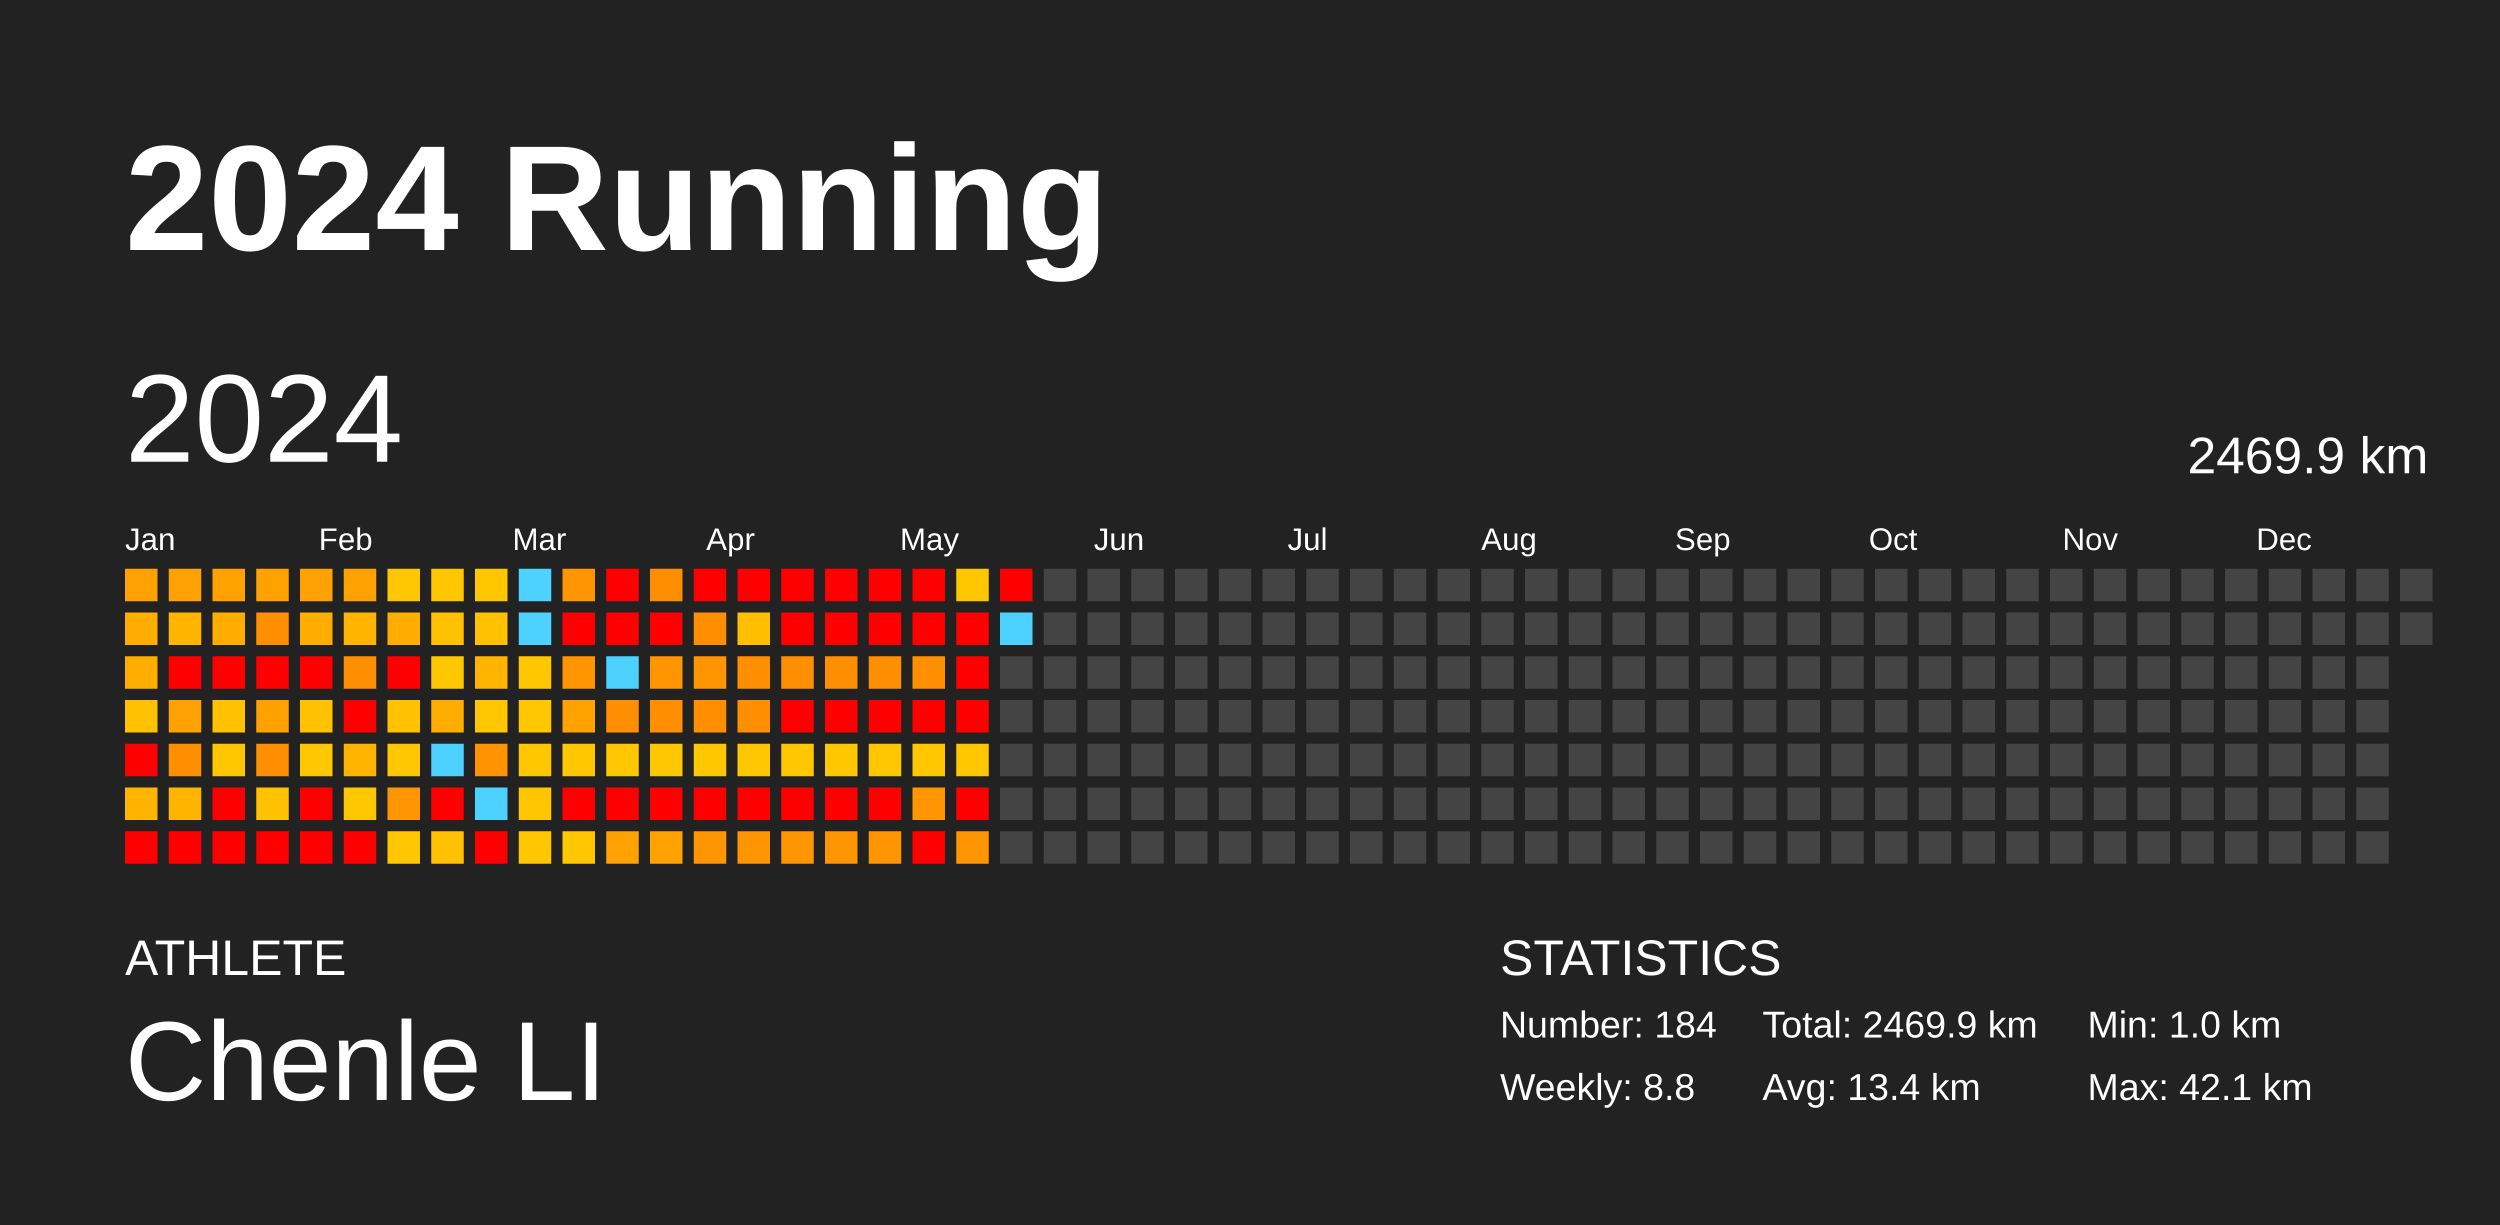
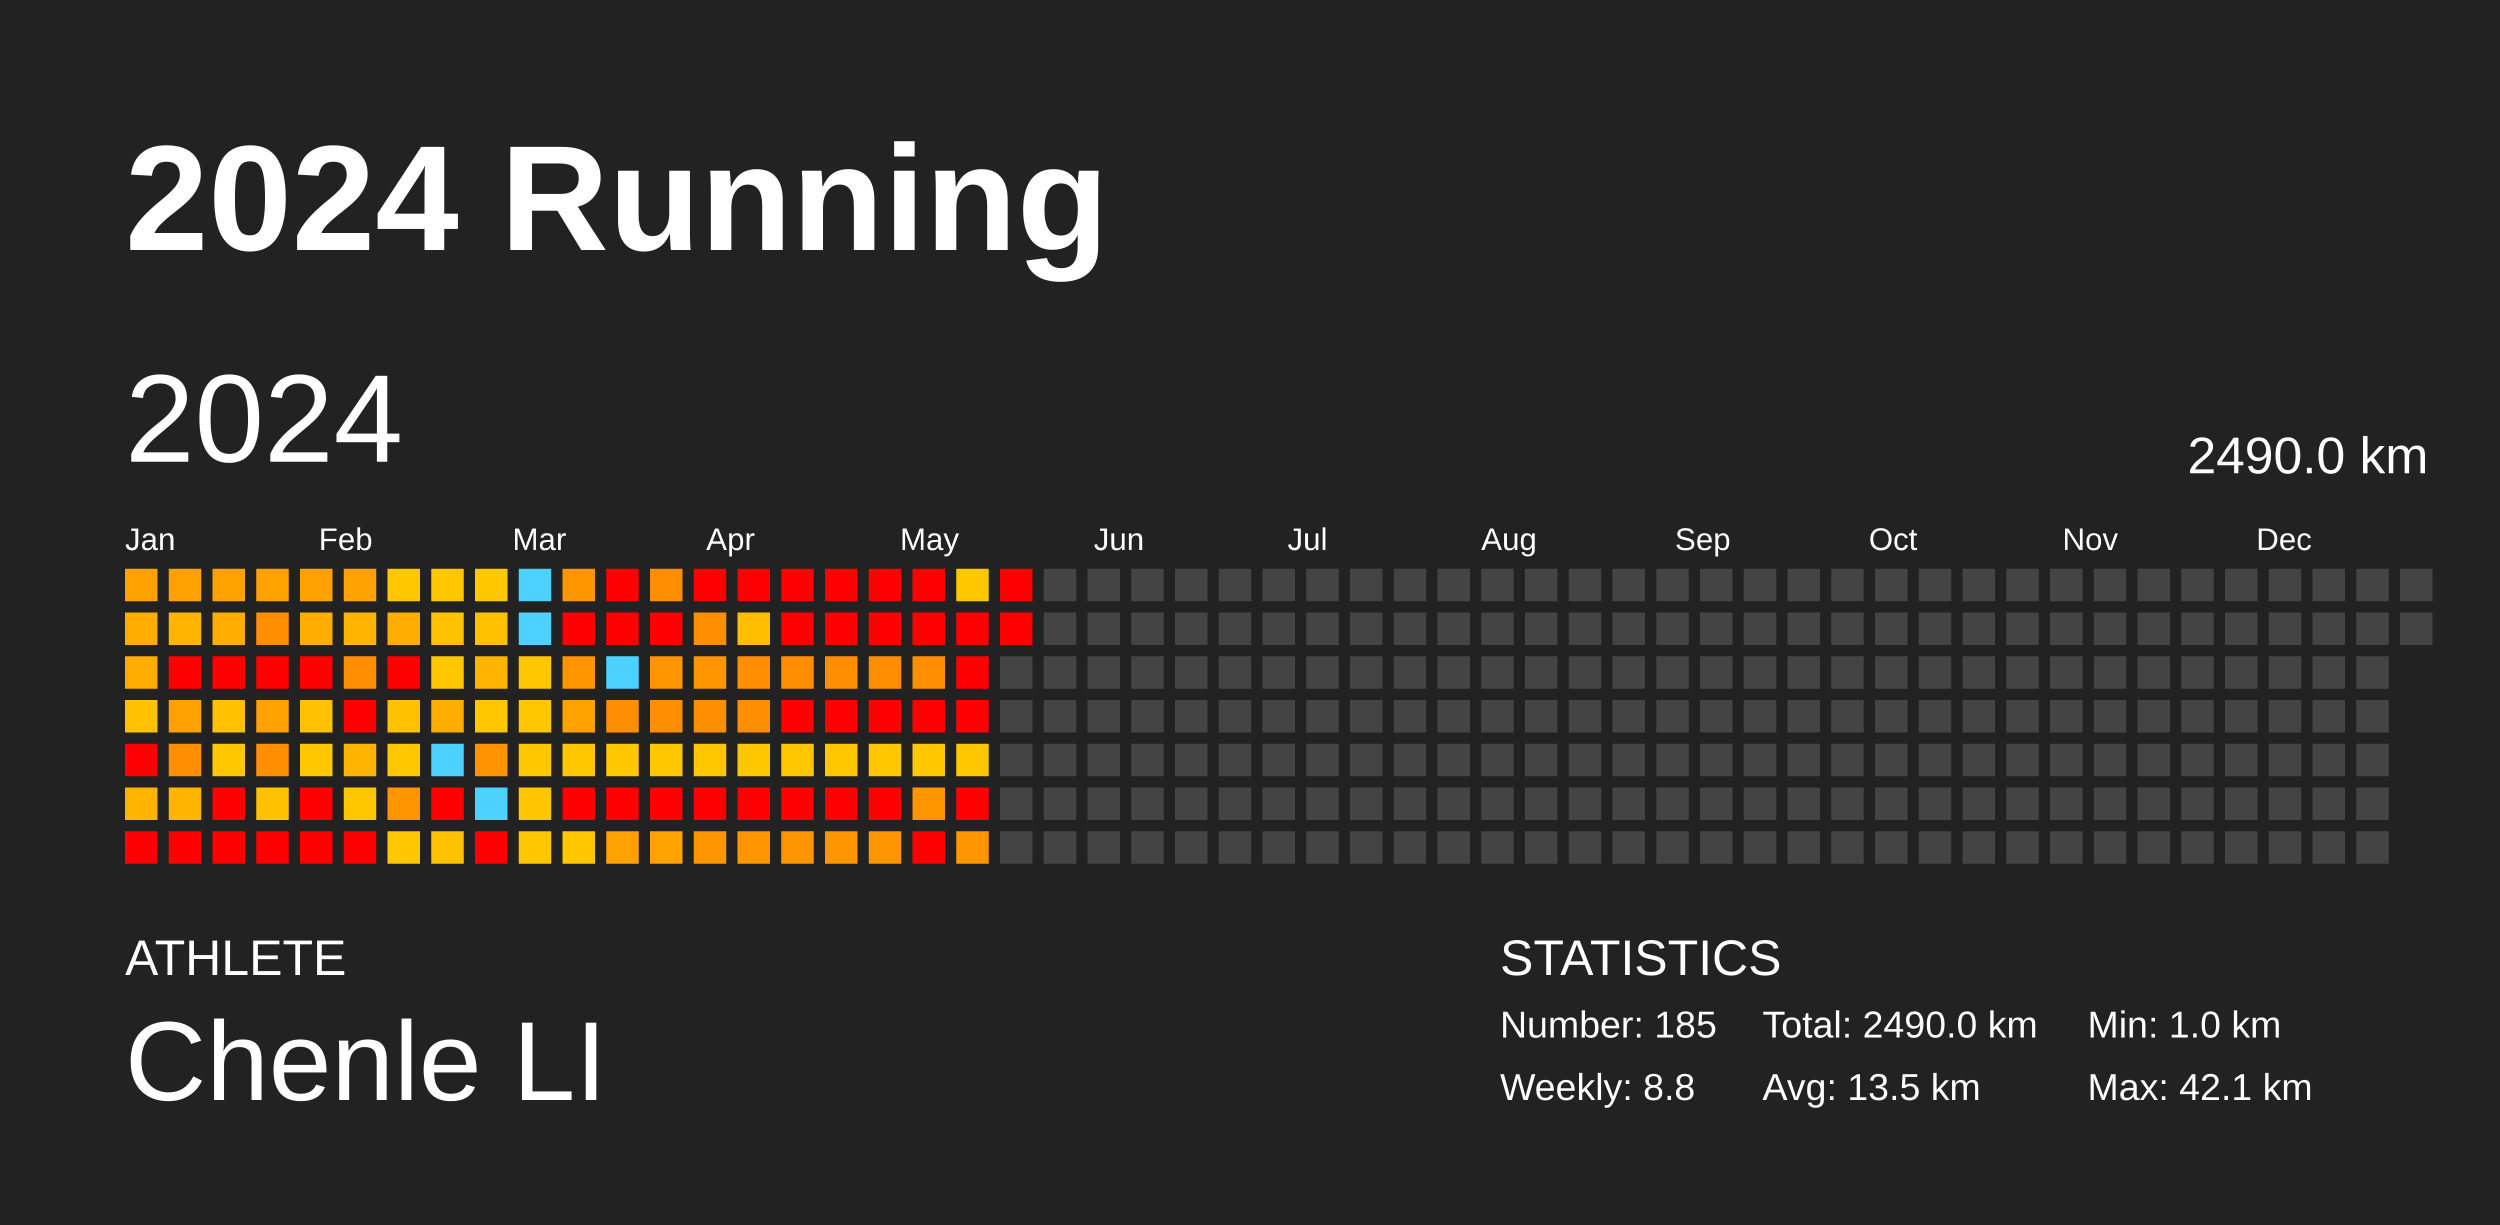
<svg xmlns="http://www.w3.org/2000/svg" baseProfile="full" height="98mm" version="1.1" viewBox="0,0,200,98" width="200mm">
  <defs />
  <rect fill="#222222" height="98" width="200" x="0" y="0" />
  <text fill="#FFFFFF" style="font-size:12px; font-family:Arial; font-weight:bold;" x="10" y="20">2024 Running</text>
  <text fill="#FFFFFF" style="font-size:4px; font-family:Arial" x="10" y="78">ATHLETE</text>
  <text fill="#FFFFFF" style="font-size:9px; font-family:Arial" x="10" y="88">Chenle LI</text>
  <text fill="#FFFFFF" style="font-size:4px; font-family:Arial" x="120" y="78">STATISTICS</text>
-   <text fill="#FFFFFF" style="font-size:3px; font-family:Arial" x="120" y="83">Number: 184</text>
+   <text fill="#FFFFFF" style="font-size:3px; font-family:Arial" x="120" y="83">Number: 185</text>
  <text fill="#FFFFFF" style="font-size:3px; font-family:Arial" x="120" y="88">Weekly: 8.8</text>
-   <text fill="#FFFFFF" style="font-size:3px; font-family:Arial" x="141" y="83">Total: 2469.9 km</text>
-   <text fill="#FFFFFF" style="font-size:3px; font-family:Arial" x="141" y="88">Avg: 13.4 km</text>
+   <text fill="#FFFFFF" style="font-size:3px; font-family:Arial" x="141" y="83">Total: 2490.0 km</text>
+   <text fill="#FFFFFF" style="font-size:3px; font-family:Arial" x="141" y="88">Avg: 13.5 km</text>
  <text fill="#FFFFFF" style="font-size:3px; font-family:Arial" x="167" y="83">Min: 1.0 km</text>
  <text fill="#FFFFFF" style="font-size:3px; font-family:Arial" x="167" y="88">Max: 42.1 km</text>
  <text dominant-baseline="hanging" fill="#FFFFFF" style="font-size:10.0px; font-family:Arial;" x="10" y="30">2024</text>
-   <text dominant-baseline="hanging" fill="#FFFFFF" style="font-size:4.125px; font-family:Arial;" x="175" y="35">2469.9 km</text>
+   <text dominant-baseline="hanging" fill="#FFFFFF" style="font-size:4.125px; font-family:Arial;" x="175" y="35">2490.0 km</text>
  <text fill="#FFFFFF" style="font-size:2.5px; font-family:Arial" x="10.0" y="44">Jan</text>
  <text fill="#FFFFFF" style="font-size:2.5px; font-family:Arial" x="25.5" y="44">Feb</text>
  <text fill="#FFFFFF" style="font-size:2.5px; font-family:Arial" x="41.0" y="44">Mar</text>
  <text fill="#FFFFFF" style="font-size:2.5px; font-family:Arial" x="56.5" y="44">Apr</text>
  <text fill="#FFFFFF" style="font-size:2.5px; font-family:Arial" x="72.0" y="44">May</text>
  <text fill="#FFFFFF" style="font-size:2.5px; font-family:Arial" x="87.5" y="44">Jun</text>
  <text fill="#FFFFFF" style="font-size:2.5px; font-family:Arial" x="103.0" y="44">Jul</text>
  <text fill="#FFFFFF" style="font-size:2.5px; font-family:Arial" x="118.5" y="44">Aug</text>
  <text fill="#FFFFFF" style="font-size:2.5px; font-family:Arial" x="134.0" y="44">Sep</text>
  <text fill="#FFFFFF" style="font-size:2.5px; font-family:Arial" x="149.5" y="44">Oct</text>
  <text fill="#FFFFFF" style="font-size:2.5px; font-family:Arial" x="165.0" y="44">Nov</text>
  <text fill="#FFFFFF" style="font-size:2.5px; font-family:Arial" x="180.5" y="44">Dec</text>
  <rect fill="#ffa100" height="2.6" width="2.6" x="10.0" y="45.5" />
  <rect fill="#ffae00" height="2.6" width="2.6" x="10.0" y="49.0" />
  <rect fill="#ffae00" height="2.6" width="2.6" x="10.0" y="52.5" />
  <rect fill="#ffc100" height="2.6" width="2.6" x="10.0" y="56.0" />
  <rect fill="red" height="2.6" width="2.6" x="10.0" y="59.5" />
  <rect fill="#ffb400" height="2.6" width="2.6" x="10.0" y="63.0" />
  <rect fill="red" height="2.6" width="2.6" x="10.0" y="66.5" />
  <rect fill="#ffa100" height="2.6" width="2.6" x="13.5" y="45.5" />
  <rect fill="#ffb400" height="2.6" width="2.6" x="13.5" y="49.0" />
  <rect fill="red" height="2.6" width="2.6" x="13.5" y="52.5" />
  <rect fill="#ffa100" height="2.6" width="2.6" x="13.5" y="56.0" />
  <rect fill="#ff8f00" height="2.6" width="2.6" x="13.5" y="59.5" />
  <rect fill="#ffb400" height="2.6" width="2.6" x="13.5" y="63.0" />
  <rect fill="red" height="2.6" width="2.6" x="13.5" y="66.5" />
  <rect fill="#ffa200" height="2.6" width="2.6" x="17.0" y="45.5" />
  <rect fill="#ffae00" height="2.6" width="2.6" x="17.0" y="49.0" />
  <rect fill="red" height="2.6" width="2.6" x="17.0" y="52.5" />
  <rect fill="#ffc100" height="2.6" width="2.6" x="17.0" y="56.0" />
  <rect fill="#ffc700" height="2.6" width="2.6" x="17.0" y="59.5" />
  <rect fill="red" height="2.6" width="2.6" x="17.0" y="63.0" />
  <rect fill="red" height="2.6" width="2.6" x="17.0" y="66.5" />
  <rect fill="#ffa200" height="2.6" width="2.6" x="20.5" y="45.5" />
  <rect fill="#ff8f00" height="2.6" width="2.6" x="20.5" y="49.0" />
  <rect fill="red" height="2.6" width="2.6" x="20.5" y="52.5" />
  <rect fill="#ffa100" height="2.6" width="2.6" x="20.5" y="56.0" />
  <rect fill="#ff8f00" height="2.6" width="2.6" x="20.5" y="59.5" />
  <rect fill="#ffc100" height="2.6" width="2.6" x="20.5" y="63.0" />
  <rect fill="red" height="2.6" width="2.6" x="20.5" y="66.5" />
  <rect fill="#ffa100" height="2.6" width="2.6" x="24.0" y="45.5" />
  <rect fill="#ffae00" height="2.6" width="2.6" x="24.0" y="49.0" />
  <rect fill="red" height="2.6" width="2.6" x="24.0" y="52.5" />
  <rect fill="#ffc100" height="2.6" width="2.6" x="24.0" y="56.0" />
  <rect fill="#ffc700" height="2.6" width="2.6" x="24.0" y="59.5" />
  <rect fill="red" height="2.6" width="2.6" x="24.0" y="63.0" />
  <rect fill="red" height="2.6" width="2.6" x="24.0" y="66.5" />
  <rect fill="#ffa100" height="2.6" width="2.6" x="27.5" y="45.5" />
  <rect fill="#ffb400" height="2.6" width="2.6" x="27.5" y="49.0" />
  <rect fill="#ff8f00" height="2.6" width="2.6" x="27.5" y="52.5" />
  <rect fill="red" height="2.6" width="2.6" x="27.5" y="56.0" />
  <rect fill="#ffb400" height="2.6" width="2.6" x="27.5" y="59.5" />
  <rect fill="#ffc700" height="2.6" width="2.6" x="27.5" y="63.0" />
  <rect fill="red" height="2.6" width="2.6" x="27.5" y="66.5" />
  <rect fill="#ffc700" height="2.6" width="2.6" x="31.0" y="45.5" />
  <rect fill="#ffae00" height="2.6" width="2.6" x="31.0" y="49.0" />
  <rect fill="red" height="2.6" width="2.6" x="31.0" y="52.5" />
  <rect fill="#ffc100" height="2.6" width="2.6" x="31.0" y="56.0" />
  <rect fill="#ffc700" height="2.6" width="2.6" x="31.0" y="59.5" />
  <rect fill="#ff9500" height="2.6" width="2.6" x="31.0" y="63.0" />
  <rect fill="#ffc700" height="2.6" width="2.6" x="31.0" y="66.5" />
  <rect fill="#ffc700" height="2.6" width="2.6" x="34.5" y="45.5" />
  <rect fill="#ffc100" height="2.6" width="2.6" x="34.5" y="49.0" />
  <rect fill="#ffc700" height="2.6" width="2.6" x="34.5" y="52.5" />
  <rect fill="#ffae00" height="2.6" width="2.6" x="34.5" y="56.0" />
  <rect fill="#4dd2ff" height="2.6" width="2.6" x="34.5" y="59.5" />
  <rect fill="red" height="2.6" width="2.6" x="34.5" y="63.0" />
  <rect fill="#ffc100" height="2.6" width="2.6" x="34.5" y="66.5" />
  <rect fill="#ffc700" height="2.6" width="2.6" x="38.0" y="45.5" />
  <rect fill="#ffc100" height="2.6" width="2.6" x="38.0" y="49.0" />
  <rect fill="#ffb400" height="2.6" width="2.6" x="38.0" y="52.5" />
  <rect fill="#ffc700" height="2.6" width="2.6" x="38.0" y="56.0" />
  <rect fill="#ff9300" height="2.6" width="2.6" x="38.0" y="59.5" />
  <rect fill="#4dd2ff" height="2.6" width="2.6" x="38.0" y="63.0" />
  <rect fill="red" height="2.6" width="2.6" x="38.0" y="66.5" />
  <rect fill="#4dd2ff" height="2.6" width="2.6" x="41.5" y="45.5" />
  <rect fill="#4dd2ff" height="2.6" width="2.6" x="41.5" y="49.0" />
  <rect fill="#ffc700" height="2.6" width="2.6" x="41.5" y="52.5" />
  <rect fill="#ffc700" height="2.6" width="2.6" x="41.5" y="56.0" />
  <rect fill="#ffc700" height="2.6" width="2.6" x="41.5" y="59.5" />
  <rect fill="#ffc600" height="2.6" width="2.6" x="41.5" y="63.0" />
  <rect fill="#ffc700" height="2.6" width="2.6" x="41.5" y="66.5" />
  <rect fill="#ff9500" height="2.6" width="2.6" x="45.0" y="45.5" />
  <rect fill="red" height="2.6" width="2.6" x="45.0" y="49.0" />
  <rect fill="#ff9500" height="2.6" width="2.6" x="45.0" y="52.5" />
  <rect fill="#ffa200" height="2.6" width="2.6" x="45.0" y="56.0" />
  <rect fill="#ffc700" height="2.6" width="2.6" x="45.0" y="59.5" />
  <rect fill="red" height="2.6" width="2.6" x="45.0" y="63.0" />
  <rect fill="#ffc700" height="2.6" width="2.6" x="45.0" y="66.5" />
  <rect fill="red" height="2.6" width="2.6" x="48.5" y="45.5" />
  <rect fill="red" height="2.6" width="2.6" x="48.5" y="49.0" />
  <rect fill="#4dd2ff" height="2.6" width="2.6" x="48.5" y="52.5" />
  <rect fill="#ff8f00" height="2.6" width="2.6" x="48.5" y="56.0" />
  <rect fill="#ffc700" height="2.6" width="2.6" x="48.5" y="59.5" />
  <rect fill="red" height="2.6" width="2.6" x="48.5" y="63.0" />
  <rect fill="#ffa100" height="2.6" width="2.6" x="48.5" y="66.5" />
  <rect fill="#ff8d00" height="2.6" width="2.6" x="52.0" y="45.5" />
  <rect fill="red" height="2.6" width="2.6" x="52.0" y="49.0" />
  <rect fill="#ff9500" height="2.6" width="2.6" x="52.0" y="52.5" />
  <rect fill="#ff8e00" height="2.6" width="2.6" x="52.0" y="56.0" />
  <rect fill="#ffc700" height="2.6" width="2.6" x="52.0" y="59.5" />
  <rect fill="red" height="2.6" width="2.6" x="52.0" y="63.0" />
  <rect fill="#ffa200" height="2.6" width="2.6" x="52.0" y="66.5" />
  <rect fill="red" height="2.6" width="2.6" x="55.5" y="45.5" />
  <rect fill="#ff8e00" height="2.6" width="2.6" x="55.5" y="49.0" />
  <rect fill="#ff9500" height="2.6" width="2.6" x="55.5" y="52.5" />
  <rect fill="#ff8f00" height="2.6" width="2.6" x="55.5" y="56.0" />
  <rect fill="#ffc700" height="2.6" width="2.6" x="55.5" y="59.5" />
  <rect fill="red" height="2.6" width="2.6" x="55.5" y="63.0" />
  <rect fill="#ff9500" height="2.6" width="2.6" x="55.5" y="66.5" />
  <rect fill="red" height="2.6" width="2.6" x="59.0" y="45.5" />
  <rect fill="#ffbe00" height="2.6" width="2.6" x="59.0" y="49.0" />
  <rect fill="#ff8f00" height="2.6" width="2.6" x="59.0" y="52.5" />
  <rect fill="#ff8e00" height="2.6" width="2.6" x="59.0" y="56.0" />
  <rect fill="#ffc700" height="2.6" width="2.6" x="59.0" y="59.5" />
  <rect fill="red" height="2.6" width="2.6" x="59.0" y="63.0" />
  <rect fill="#ff9500" height="2.6" width="2.6" x="59.0" y="66.5" />
  <rect fill="red" height="2.6" width="2.6" x="62.5" y="45.5" />
  <rect fill="red" height="2.6" width="2.6" x="62.5" y="49.0" />
  <rect fill="#ff8f00" height="2.6" width="2.6" x="62.5" y="52.5" />
  <rect fill="red" height="2.6" width="2.6" x="62.5" y="56.0" />
  <rect fill="#ffc700" height="2.6" width="2.6" x="62.5" y="59.5" />
  <rect fill="red" height="2.6" width="2.6" x="62.5" y="63.0" />
  <rect fill="#ff9500" height="2.6" width="2.6" x="62.5" y="66.5" />
  <rect fill="red" height="2.6" width="2.6" x="66.0" y="45.5" />
  <rect fill="red" height="2.6" width="2.6" x="66.0" y="49.0" />
  <rect fill="#ff8f00" height="2.6" width="2.6" x="66.0" y="52.5" />
  <rect fill="red" height="2.6" width="2.6" x="66.0" y="56.0" />
  <rect fill="#ffc700" height="2.6" width="2.6" x="66.0" y="59.5" />
  <rect fill="red" height="2.6" width="2.6" x="66.0" y="63.0" />
  <rect fill="#ff9500" height="2.6" width="2.6" x="66.0" y="66.5" />
  <rect fill="red" height="2.6" width="2.6" x="69.5" y="45.5" />
  <rect fill="red" height="2.6" width="2.6" x="69.5" y="49.0" />
  <rect fill="#ff8f00" height="2.6" width="2.6" x="69.5" y="52.5" />
  <rect fill="red" height="2.6" width="2.6" x="69.5" y="56.0" />
  <rect fill="#ffc700" height="2.6" width="2.6" x="69.5" y="59.5" />
  <rect fill="red" height="2.6" width="2.6" x="69.5" y="63.0" />
  <rect fill="#ff9500" height="2.6" width="2.6" x="69.5" y="66.5" />
  <rect fill="red" height="2.6" width="2.6" x="73.0" y="45.5" />
  <rect fill="red" height="2.6" width="2.6" x="73.0" y="49.0" />
  <rect fill="#ff8f00" height="2.6" width="2.6" x="73.0" y="52.5" />
  <rect fill="red" height="2.6" width="2.6" x="73.0" y="56.0" />
  <rect fill="#ffc700" height="2.6" width="2.6" x="73.0" y="59.5" />
  <rect fill="#ff9500" height="2.6" width="2.6" x="73.0" y="63.0" />
  <rect fill="red" height="2.6" width="2.6" x="73.0" y="66.5" />
  <rect fill="#ffc700" height="2.6" width="2.6" x="76.5" y="45.5" />
  <rect fill="red" height="2.6" width="2.6" x="76.5" y="49.0" />
  <rect fill="red" height="2.6" width="2.6" x="76.5" y="52.5" />
  <rect fill="red" height="2.6" width="2.6" x="76.5" y="56.0" />
  <rect fill="#ffc700" height="2.6" width="2.6" x="76.5" y="59.5" />
  <rect fill="red" height="2.6" width="2.6" x="76.5" y="63.0" />
  <rect fill="#ff9500" height="2.6" width="2.6" x="76.5" y="66.5" />
  <rect fill="red" height="2.6" width="2.6" x="80.0" y="45.5" />
-   <rect fill="#4dd2ff" height="2.6" width="2.6" x="80.0" y="49.0" />
+   <rect fill="red" height="2.6" width="2.6" x="80.0" y="49.0" />
  <rect fill="#444444" height="2.6" width="2.6" x="80.0" y="52.5" />
  <rect fill="#444444" height="2.6" width="2.6" x="80.0" y="56.0" />
  <rect fill="#444444" height="2.6" width="2.6" x="80.0" y="59.5" />
  <rect fill="#444444" height="2.6" width="2.6" x="80.0" y="63.0" />
  <rect fill="#444444" height="2.6" width="2.6" x="80.0" y="66.5" />
  <rect fill="#444444" height="2.6" width="2.6" x="83.5" y="45.5" />
  <rect fill="#444444" height="2.6" width="2.6" x="83.5" y="49.0" />
  <rect fill="#444444" height="2.6" width="2.6" x="83.5" y="52.5" />
  <rect fill="#444444" height="2.6" width="2.6" x="83.5" y="56.0" />
  <rect fill="#444444" height="2.6" width="2.6" x="83.5" y="59.5" />
  <rect fill="#444444" height="2.6" width="2.6" x="83.5" y="63.0" />
  <rect fill="#444444" height="2.6" width="2.6" x="83.5" y="66.5" />
  <rect fill="#444444" height="2.6" width="2.6" x="87.0" y="45.5" />
  <rect fill="#444444" height="2.6" width="2.6" x="87.0" y="49.0" />
  <rect fill="#444444" height="2.6" width="2.6" x="87.0" y="52.5" />
  <rect fill="#444444" height="2.6" width="2.6" x="87.0" y="56.0" />
  <rect fill="#444444" height="2.6" width="2.6" x="87.0" y="59.5" />
  <rect fill="#444444" height="2.6" width="2.6" x="87.0" y="63.0" />
  <rect fill="#444444" height="2.6" width="2.6" x="87.0" y="66.5" />
  <rect fill="#444444" height="2.6" width="2.6" x="90.5" y="45.5" />
  <rect fill="#444444" height="2.6" width="2.6" x="90.5" y="49.0" />
  <rect fill="#444444" height="2.6" width="2.6" x="90.5" y="52.5" />
  <rect fill="#444444" height="2.6" width="2.6" x="90.5" y="56.0" />
  <rect fill="#444444" height="2.6" width="2.6" x="90.5" y="59.5" />
  <rect fill="#444444" height="2.6" width="2.6" x="90.5" y="63.0" />
  <rect fill="#444444" height="2.6" width="2.6" x="90.5" y="66.5" />
  <rect fill="#444444" height="2.6" width="2.6" x="94.0" y="45.5" />
  <rect fill="#444444" height="2.6" width="2.6" x="94.0" y="49.0" />
  <rect fill="#444444" height="2.6" width="2.6" x="94.0" y="52.5" />
  <rect fill="#444444" height="2.6" width="2.6" x="94.0" y="56.0" />
  <rect fill="#444444" height="2.6" width="2.6" x="94.0" y="59.5" />
  <rect fill="#444444" height="2.6" width="2.6" x="94.0" y="63.0" />
  <rect fill="#444444" height="2.6" width="2.6" x="94.0" y="66.5" />
  <rect fill="#444444" height="2.6" width="2.6" x="97.5" y="45.5" />
  <rect fill="#444444" height="2.6" width="2.6" x="97.5" y="49.0" />
  <rect fill="#444444" height="2.6" width="2.6" x="97.5" y="52.5" />
  <rect fill="#444444" height="2.6" width="2.6" x="97.5" y="56.0" />
  <rect fill="#444444" height="2.6" width="2.6" x="97.5" y="59.5" />
  <rect fill="#444444" height="2.6" width="2.6" x="97.5" y="63.0" />
  <rect fill="#444444" height="2.6" width="2.6" x="97.5" y="66.5" />
  <rect fill="#444444" height="2.6" width="2.6" x="101.0" y="45.5" />
  <rect fill="#444444" height="2.6" width="2.6" x="101.0" y="49.0" />
  <rect fill="#444444" height="2.6" width="2.6" x="101.0" y="52.5" />
  <rect fill="#444444" height="2.6" width="2.6" x="101.0" y="56.0" />
  <rect fill="#444444" height="2.6" width="2.6" x="101.0" y="59.5" />
  <rect fill="#444444" height="2.6" width="2.6" x="101.0" y="63.0" />
  <rect fill="#444444" height="2.6" width="2.6" x="101.0" y="66.5" />
  <rect fill="#444444" height="2.6" width="2.6" x="104.5" y="45.5" />
  <rect fill="#444444" height="2.6" width="2.6" x="104.5" y="49.0" />
  <rect fill="#444444" height="2.6" width="2.6" x="104.5" y="52.5" />
  <rect fill="#444444" height="2.6" width="2.6" x="104.5" y="56.0" />
  <rect fill="#444444" height="2.6" width="2.6" x="104.5" y="59.5" />
  <rect fill="#444444" height="2.6" width="2.6" x="104.5" y="63.0" />
  <rect fill="#444444" height="2.6" width="2.6" x="104.5" y="66.5" />
  <rect fill="#444444" height="2.6" width="2.6" x="108.0" y="45.5" />
  <rect fill="#444444" height="2.6" width="2.6" x="108.0" y="49.0" />
  <rect fill="#444444" height="2.6" width="2.6" x="108.0" y="52.5" />
  <rect fill="#444444" height="2.6" width="2.6" x="108.0" y="56.0" />
  <rect fill="#444444" height="2.6" width="2.6" x="108.0" y="59.5" />
  <rect fill="#444444" height="2.6" width="2.6" x="108.0" y="63.0" />
  <rect fill="#444444" height="2.6" width="2.6" x="108.0" y="66.5" />
  <rect fill="#444444" height="2.6" width="2.6" x="111.5" y="45.5" />
  <rect fill="#444444" height="2.6" width="2.6" x="111.5" y="49.0" />
  <rect fill="#444444" height="2.6" width="2.6" x="111.5" y="52.5" />
  <rect fill="#444444" height="2.6" width="2.6" x="111.5" y="56.0" />
  <rect fill="#444444" height="2.6" width="2.6" x="111.5" y="59.5" />
  <rect fill="#444444" height="2.6" width="2.6" x="111.5" y="63.0" />
  <rect fill="#444444" height="2.6" width="2.6" x="111.5" y="66.5" />
  <rect fill="#444444" height="2.6" width="2.6" x="115.0" y="45.5" />
  <rect fill="#444444" height="2.6" width="2.6" x="115.0" y="49.0" />
  <rect fill="#444444" height="2.6" width="2.6" x="115.0" y="52.5" />
  <rect fill="#444444" height="2.6" width="2.6" x="115.0" y="56.0" />
  <rect fill="#444444" height="2.6" width="2.6" x="115.0" y="59.5" />
  <rect fill="#444444" height="2.6" width="2.6" x="115.0" y="63.0" />
  <rect fill="#444444" height="2.6" width="2.6" x="115.0" y="66.5" />
  <rect fill="#444444" height="2.6" width="2.6" x="118.5" y="45.5" />
  <rect fill="#444444" height="2.6" width="2.6" x="118.5" y="49.0" />
  <rect fill="#444444" height="2.6" width="2.6" x="118.5" y="52.5" />
  <rect fill="#444444" height="2.6" width="2.6" x="118.5" y="56.0" />
  <rect fill="#444444" height="2.6" width="2.6" x="118.5" y="59.5" />
  <rect fill="#444444" height="2.6" width="2.6" x="118.5" y="63.0" />
  <rect fill="#444444" height="2.6" width="2.6" x="118.5" y="66.5" />
  <rect fill="#444444" height="2.6" width="2.6" x="122.0" y="45.5" />
  <rect fill="#444444" height="2.6" width="2.6" x="122.0" y="49.0" />
  <rect fill="#444444" height="2.6" width="2.6" x="122.0" y="52.5" />
  <rect fill="#444444" height="2.6" width="2.6" x="122.0" y="56.0" />
  <rect fill="#444444" height="2.6" width="2.6" x="122.0" y="59.5" />
  <rect fill="#444444" height="2.6" width="2.6" x="122.0" y="63.0" />
  <rect fill="#444444" height="2.6" width="2.6" x="122.0" y="66.5" />
  <rect fill="#444444" height="2.6" width="2.6" x="125.5" y="45.5" />
  <rect fill="#444444" height="2.6" width="2.6" x="125.5" y="49.0" />
  <rect fill="#444444" height="2.6" width="2.6" x="125.5" y="52.5" />
  <rect fill="#444444" height="2.6" width="2.6" x="125.5" y="56.0" />
  <rect fill="#444444" height="2.6" width="2.6" x="125.5" y="59.5" />
  <rect fill="#444444" height="2.6" width="2.6" x="125.5" y="63.0" />
  <rect fill="#444444" height="2.6" width="2.6" x="125.5" y="66.5" />
  <rect fill="#444444" height="2.6" width="2.6" x="129.0" y="45.5" />
  <rect fill="#444444" height="2.6" width="2.6" x="129.0" y="49.0" />
  <rect fill="#444444" height="2.6" width="2.6" x="129.0" y="52.5" />
  <rect fill="#444444" height="2.6" width="2.6" x="129.0" y="56.0" />
  <rect fill="#444444" height="2.6" width="2.6" x="129.0" y="59.5" />
  <rect fill="#444444" height="2.6" width="2.6" x="129.0" y="63.0" />
  <rect fill="#444444" height="2.6" width="2.6" x="129.0" y="66.5" />
  <rect fill="#444444" height="2.6" width="2.6" x="132.5" y="45.5" />
  <rect fill="#444444" height="2.6" width="2.6" x="132.5" y="49.0" />
  <rect fill="#444444" height="2.6" width="2.6" x="132.5" y="52.5" />
  <rect fill="#444444" height="2.6" width="2.6" x="132.5" y="56.0" />
  <rect fill="#444444" height="2.6" width="2.6" x="132.5" y="59.5" />
  <rect fill="#444444" height="2.6" width="2.6" x="132.5" y="63.0" />
  <rect fill="#444444" height="2.6" width="2.6" x="132.5" y="66.5" />
  <rect fill="#444444" height="2.6" width="2.6" x="136.0" y="45.5" />
  <rect fill="#444444" height="2.6" width="2.6" x="136.0" y="49.0" />
  <rect fill="#444444" height="2.6" width="2.6" x="136.0" y="52.5" />
  <rect fill="#444444" height="2.6" width="2.6" x="136.0" y="56.0" />
  <rect fill="#444444" height="2.6" width="2.6" x="136.0" y="59.5" />
  <rect fill="#444444" height="2.6" width="2.6" x="136.0" y="63.0" />
  <rect fill="#444444" height="2.6" width="2.6" x="136.0" y="66.5" />
  <rect fill="#444444" height="2.6" width="2.6" x="139.5" y="45.5" />
  <rect fill="#444444" height="2.6" width="2.6" x="139.5" y="49.0" />
  <rect fill="#444444" height="2.6" width="2.6" x="139.5" y="52.5" />
  <rect fill="#444444" height="2.6" width="2.6" x="139.5" y="56.0" />
  <rect fill="#444444" height="2.6" width="2.6" x="139.5" y="59.5" />
  <rect fill="#444444" height="2.6" width="2.6" x="139.5" y="63.0" />
  <rect fill="#444444" height="2.6" width="2.6" x="139.5" y="66.5" />
  <rect fill="#444444" height="2.6" width="2.6" x="143.0" y="45.5" />
  <rect fill="#444444" height="2.6" width="2.6" x="143.0" y="49.0" />
  <rect fill="#444444" height="2.6" width="2.6" x="143.0" y="52.5" />
  <rect fill="#444444" height="2.6" width="2.6" x="143.0" y="56.0" />
  <rect fill="#444444" height="2.6" width="2.6" x="143.0" y="59.5" />
  <rect fill="#444444" height="2.6" width="2.6" x="143.0" y="63.0" />
  <rect fill="#444444" height="2.6" width="2.6" x="143.0" y="66.5" />
  <rect fill="#444444" height="2.6" width="2.6" x="146.5" y="45.5" />
  <rect fill="#444444" height="2.6" width="2.6" x="146.5" y="49.0" />
  <rect fill="#444444" height="2.6" width="2.6" x="146.5" y="52.5" />
  <rect fill="#444444" height="2.6" width="2.6" x="146.5" y="56.0" />
  <rect fill="#444444" height="2.6" width="2.6" x="146.5" y="59.5" />
  <rect fill="#444444" height="2.6" width="2.6" x="146.5" y="63.0" />
  <rect fill="#444444" height="2.6" width="2.6" x="146.5" y="66.5" />
  <rect fill="#444444" height="2.6" width="2.6" x="150.0" y="45.5" />
  <rect fill="#444444" height="2.6" width="2.6" x="150.0" y="49.0" />
  <rect fill="#444444" height="2.6" width="2.6" x="150.0" y="52.5" />
  <rect fill="#444444" height="2.6" width="2.6" x="150.0" y="56.0" />
  <rect fill="#444444" height="2.6" width="2.6" x="150.0" y="59.5" />
  <rect fill="#444444" height="2.6" width="2.6" x="150.0" y="63.0" />
  <rect fill="#444444" height="2.6" width="2.6" x="150.0" y="66.5" />
  <rect fill="#444444" height="2.6" width="2.6" x="153.5" y="45.5" />
  <rect fill="#444444" height="2.6" width="2.6" x="153.5" y="49.0" />
  <rect fill="#444444" height="2.6" width="2.6" x="153.5" y="52.5" />
  <rect fill="#444444" height="2.6" width="2.6" x="153.5" y="56.0" />
  <rect fill="#444444" height="2.6" width="2.6" x="153.5" y="59.5" />
  <rect fill="#444444" height="2.6" width="2.6" x="153.5" y="63.0" />
  <rect fill="#444444" height="2.6" width="2.6" x="153.5" y="66.5" />
  <rect fill="#444444" height="2.6" width="2.6" x="157.0" y="45.5" />
  <rect fill="#444444" height="2.6" width="2.6" x="157.0" y="49.0" />
  <rect fill="#444444" height="2.6" width="2.6" x="157.0" y="52.5" />
  <rect fill="#444444" height="2.6" width="2.6" x="157.0" y="56.0" />
  <rect fill="#444444" height="2.6" width="2.6" x="157.0" y="59.5" />
  <rect fill="#444444" height="2.6" width="2.6" x="157.0" y="63.0" />
  <rect fill="#444444" height="2.6" width="2.6" x="157.0" y="66.5" />
  <rect fill="#444444" height="2.6" width="2.6" x="160.5" y="45.5" />
  <rect fill="#444444" height="2.6" width="2.6" x="160.5" y="49.0" />
  <rect fill="#444444" height="2.6" width="2.6" x="160.5" y="52.5" />
  <rect fill="#444444" height="2.6" width="2.6" x="160.5" y="56.0" />
  <rect fill="#444444" height="2.6" width="2.6" x="160.5" y="59.5" />
  <rect fill="#444444" height="2.6" width="2.6" x="160.5" y="63.0" />
  <rect fill="#444444" height="2.6" width="2.6" x="160.5" y="66.5" />
  <rect fill="#444444" height="2.6" width="2.6" x="164.0" y="45.5" />
  <rect fill="#444444" height="2.6" width="2.6" x="164.0" y="49.0" />
  <rect fill="#444444" height="2.6" width="2.6" x="164.0" y="52.5" />
  <rect fill="#444444" height="2.6" width="2.6" x="164.0" y="56.0" />
  <rect fill="#444444" height="2.6" width="2.6" x="164.0" y="59.5" />
  <rect fill="#444444" height="2.6" width="2.6" x="164.0" y="63.0" />
  <rect fill="#444444" height="2.6" width="2.6" x="164.0" y="66.5" />
  <rect fill="#444444" height="2.6" width="2.6" x="167.5" y="45.5" />
  <rect fill="#444444" height="2.6" width="2.6" x="167.5" y="49.0" />
  <rect fill="#444444" height="2.6" width="2.6" x="167.5" y="52.5" />
  <rect fill="#444444" height="2.6" width="2.6" x="167.5" y="56.0" />
  <rect fill="#444444" height="2.6" width="2.6" x="167.5" y="59.5" />
  <rect fill="#444444" height="2.6" width="2.6" x="167.5" y="63.0" />
  <rect fill="#444444" height="2.6" width="2.6" x="167.5" y="66.5" />
  <rect fill="#444444" height="2.6" width="2.6" x="171.0" y="45.5" />
  <rect fill="#444444" height="2.6" width="2.6" x="171.0" y="49.0" />
  <rect fill="#444444" height="2.6" width="2.6" x="171.0" y="52.5" />
  <rect fill="#444444" height="2.6" width="2.6" x="171.0" y="56.0" />
  <rect fill="#444444" height="2.6" width="2.6" x="171.0" y="59.5" />
  <rect fill="#444444" height="2.6" width="2.6" x="171.0" y="63.0" />
  <rect fill="#444444" height="2.6" width="2.6" x="171.0" y="66.5" />
  <rect fill="#444444" height="2.6" width="2.6" x="174.5" y="45.5" />
  <rect fill="#444444" height="2.6" width="2.6" x="174.5" y="49.0" />
  <rect fill="#444444" height="2.6" width="2.6" x="174.5" y="52.5" />
  <rect fill="#444444" height="2.6" width="2.6" x="174.5" y="56.0" />
  <rect fill="#444444" height="2.6" width="2.6" x="174.5" y="59.5" />
  <rect fill="#444444" height="2.6" width="2.6" x="174.5" y="63.0" />
  <rect fill="#444444" height="2.6" width="2.6" x="174.5" y="66.5" />
  <rect fill="#444444" height="2.6" width="2.6" x="178.0" y="45.5" />
  <rect fill="#444444" height="2.6" width="2.6" x="178.0" y="49.0" />
  <rect fill="#444444" height="2.6" width="2.6" x="178.0" y="52.5" />
  <rect fill="#444444" height="2.6" width="2.6" x="178.0" y="56.0" />
  <rect fill="#444444" height="2.6" width="2.6" x="178.0" y="59.5" />
  <rect fill="#444444" height="2.6" width="2.6" x="178.0" y="63.0" />
  <rect fill="#444444" height="2.6" width="2.6" x="178.0" y="66.5" />
  <rect fill="#444444" height="2.6" width="2.6" x="181.5" y="45.5" />
  <rect fill="#444444" height="2.6" width="2.6" x="181.5" y="49.0" />
  <rect fill="#444444" height="2.6" width="2.6" x="181.5" y="52.5" />
  <rect fill="#444444" height="2.6" width="2.6" x="181.5" y="56.0" />
  <rect fill="#444444" height="2.6" width="2.6" x="181.5" y="59.5" />
  <rect fill="#444444" height="2.6" width="2.6" x="181.5" y="63.0" />
  <rect fill="#444444" height="2.6" width="2.6" x="181.5" y="66.5" />
  <rect fill="#444444" height="2.6" width="2.6" x="185.0" y="45.5" />
  <rect fill="#444444" height="2.6" width="2.6" x="185.0" y="49.0" />
  <rect fill="#444444" height="2.6" width="2.6" x="185.0" y="52.5" />
  <rect fill="#444444" height="2.6" width="2.6" x="185.0" y="56.0" />
  <rect fill="#444444" height="2.6" width="2.6" x="185.0" y="59.5" />
  <rect fill="#444444" height="2.6" width="2.6" x="185.0" y="63.0" />
  <rect fill="#444444" height="2.6" width="2.6" x="185.0" y="66.5" />
  <rect fill="#444444" height="2.6" width="2.6" x="188.5" y="45.5" />
  <rect fill="#444444" height="2.6" width="2.6" x="188.5" y="49.0" />
  <rect fill="#444444" height="2.6" width="2.6" x="188.5" y="52.5" />
  <rect fill="#444444" height="2.6" width="2.6" x="188.5" y="56.0" />
  <rect fill="#444444" height="2.6" width="2.6" x="188.5" y="59.5" />
  <rect fill="#444444" height="2.6" width="2.6" x="188.5" y="63.0" />
  <rect fill="#444444" height="2.6" width="2.6" x="188.5" y="66.5" />
  <rect fill="#444444" height="2.6" width="2.6" x="192.0" y="45.5" />
  <rect fill="#444444" height="2.6" width="2.6" x="192.0" y="49.0" />
</svg>
